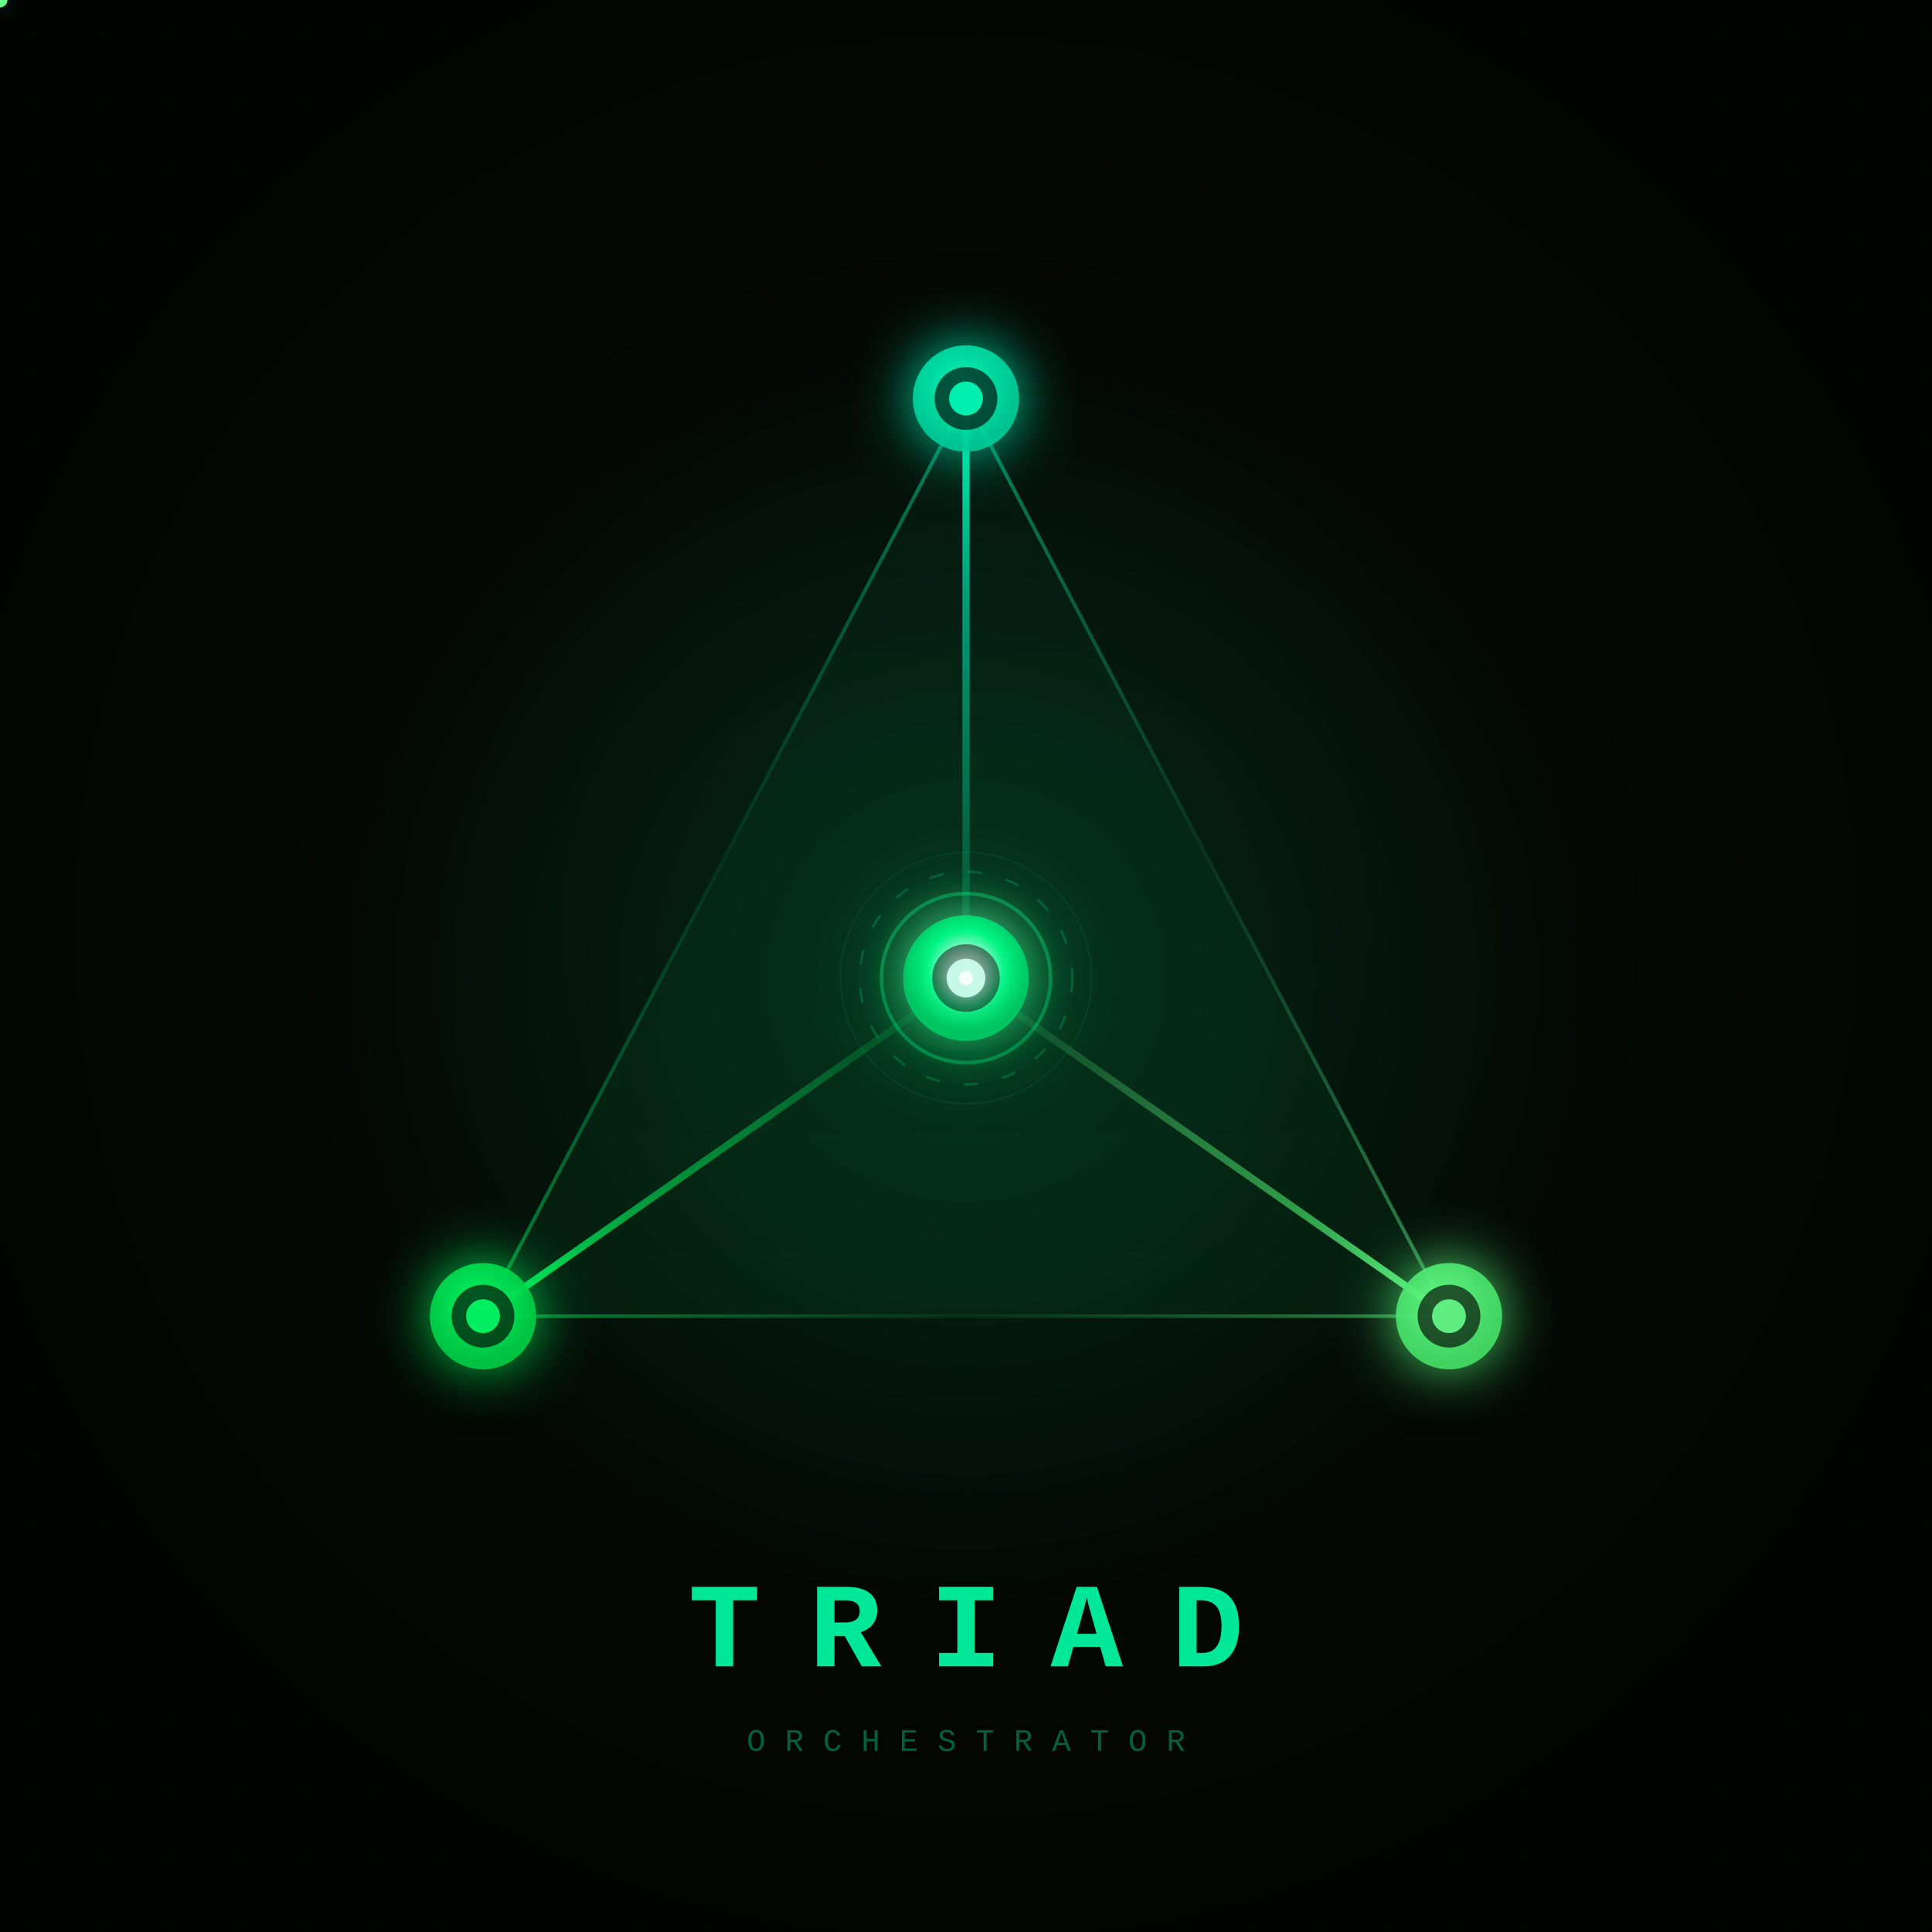
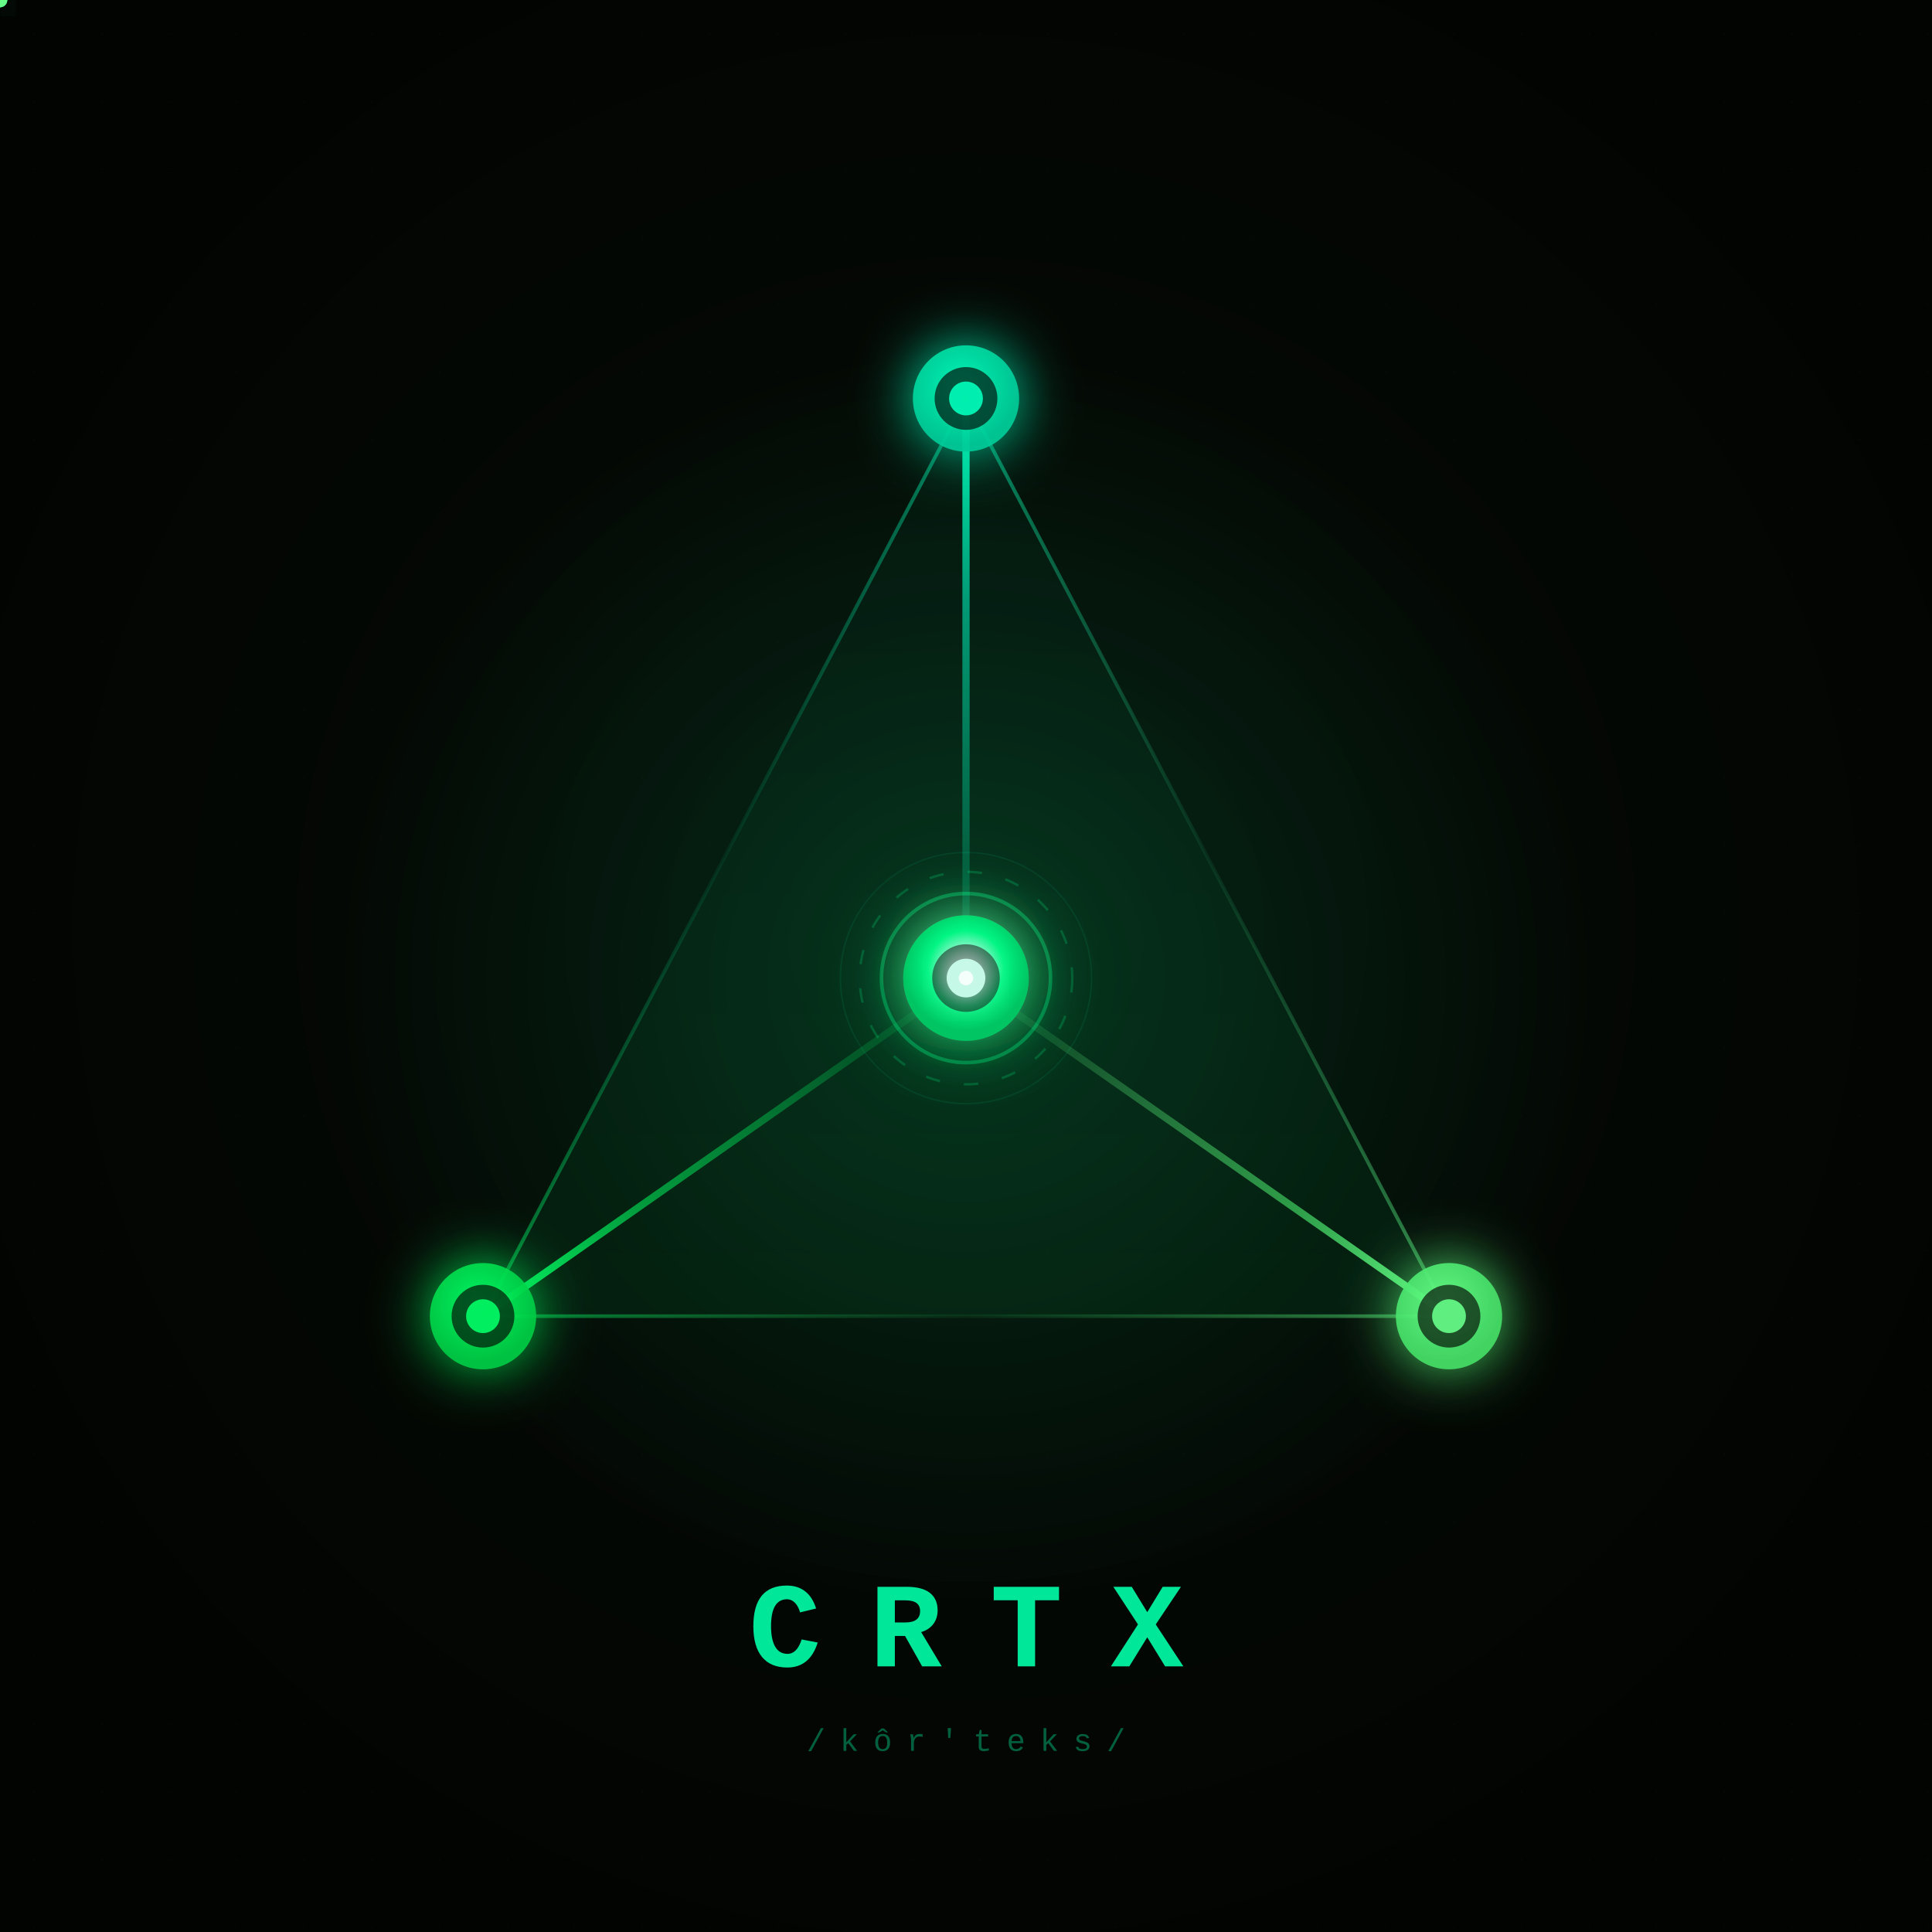
<svg xmlns="http://www.w3.org/2000/svg" viewBox="0 0 800 800" width="800" height="800">
  <defs>
    <radialGradient id="bgR" cx="50%" cy="48%" r="55%">
      <stop offset="0%" stop-color="#060d06" />
      <stop offset="100%" stop-color="#020402" />
    </radialGradient>
    <pattern id="dotsR" width="28" height="28" patternUnits="userSpaceOnUse">
      <circle cx="14" cy="14" r="0.35" fill="#0d1a0d" opacity="0.55" />
    </pattern>
    <filter id="gR" x="-60%" y="-60%" width="220%" height="220%">
      <feGaussianBlur stdDeviation="6" />
      <feComposite in="SourceGraphic" />
    </filter>
    <filter id="gR2" x="-80%" y="-80%" width="260%" height="260%">
      <feGaussianBlur stdDeviation="12" result="b" />
      <feMerge>
        <feMergeNode in="b" />
        <feMergeNode in="SourceGraphic" />
      </feMerge>
    </filter>
    <filter id="gR3" x="-100%" y="-100%" width="300%" height="300%">
      <feGaussianBlur stdDeviation="22" result="b" />
      <feMerge>
        <feMergeNode in="b" />
        <feMergeNode in="SourceGraphic" />
      </feMerge>
    </filter>
    <radialGradient id="nR1" cx="45%" cy="38%" r="55%">
      <stop offset="0%" stop-color="#00ffbb" />
      <stop offset="100%" stop-color="#00cc99" />
    </radialGradient>
    <radialGradient id="nR2" cx="45%" cy="38%" r="55%">
      <stop offset="0%" stop-color="#00ff66" />
      <stop offset="100%" stop-color="#00cc44" />
    </radialGradient>
    <radialGradient id="nR3" cx="45%" cy="38%" r="55%">
      <stop offset="0%" stop-color="#66ff88" />
      <stop offset="100%" stop-color="#44dd66" />
    </radialGradient>
    <linearGradient id="lR1" x1="400" y1="165" x2="400" y2="405" gradientUnits="userSpaceOnUse">
      <stop offset="0%" stop-color="#00ffbb" stop-opacity="1" />
      <stop offset="35%" stop-color="#00ddaa" stop-opacity="0.65" />
      <stop offset="100%" stop-color="#00ffbb" stop-opacity="0.05" />
    </linearGradient>
    <linearGradient id="lR2" x1="200" y1="545" x2="385" y2="415" gradientUnits="userSpaceOnUse">
      <stop offset="0%" stop-color="#00ff66" stop-opacity="1" />
      <stop offset="35%" stop-color="#00dd55" stop-opacity="0.65" />
      <stop offset="100%" stop-color="#00ff66" stop-opacity="0.05" />
    </linearGradient>
    <linearGradient id="lR3" x1="600" y1="545" x2="415" y2="415" gradientUnits="userSpaceOnUse">
      <stop offset="0%" stop-color="#66ff88" stop-opacity="1" />
      <stop offset="35%" stop-color="#44dd66" stop-opacity="0.65" />
      <stop offset="100%" stop-color="#66ff88" stop-opacity="0.05" />
    </linearGradient>
    <linearGradient id="eR1" x1="400" y1="165" x2="200" y2="545" gradientUnits="userSpaceOnUse">
      <stop offset="0%" stop-color="#00ffbb" stop-opacity="0.5" />
      <stop offset="50%" stop-color="#00cc88" stop-opacity="0.08" />
      <stop offset="100%" stop-color="#00ff66" stop-opacity="0.5" />
    </linearGradient>
    <linearGradient id="eR2" x1="200" y1="545" x2="600" y2="545" gradientUnits="userSpaceOnUse">
      <stop offset="0%" stop-color="#00ff66" stop-opacity="0.5" />
      <stop offset="50%" stop-color="#33dd66" stop-opacity="0.08" />
      <stop offset="100%" stop-color="#66ff88" stop-opacity="0.5" />
    </linearGradient>
    <linearGradient id="eR3" x1="600" y1="545" x2="400" y2="165" gradientUnits="userSpaceOnUse">
      <stop offset="0%" stop-color="#66ff88" stop-opacity="0.5" />
      <stop offset="50%" stop-color="#33dd88" stop-opacity="0.08" />
      <stop offset="100%" stop-color="#00ffbb" stop-opacity="0.5" />
    </linearGradient>
    <radialGradient id="arbR" cx="50%" cy="42%" r="50%">
      <stop offset="0%" stop-color="#ffffff" />
      <stop offset="25%" stop-color="#aaffdd" />
      <stop offset="60%" stop-color="#00ff88" />
      <stop offset="100%" stop-color="#00cc66" />
    </radialGradient>
    <radialGradient id="arbRG" cx="50%" cy="50%" r="50%">
      <stop offset="0%" stop-color="#00ff99" stop-opacity="0.3" />
      <stop offset="100%" stop-color="#00ff99" stop-opacity="0" />
    </radialGradient>
    <linearGradient id="tfR" x1="400" y1="165" x2="400" y2="545" gradientUnits="userSpaceOnUse">
      <stop offset="0%" stop-color="#00ffbb" stop-opacity="0.025" />
      <stop offset="100%" stop-color="#00ff66" stop-opacity="0.055" />
    </linearGradient>
    <linearGradient id="ringGrad" x1="0%" y1="0%" x2="100%" y2="0%">
      <stop offset="0%" stop-color="#00ff88" stop-opacity="0.6" />
      <stop offset="50%" stop-color="#00ff88" stop-opacity="0.1" />
      <stop offset="100%" stop-color="#00ff88" stop-opacity="0.6" />
    </linearGradient>
  </defs>
  <rect width="800" height="800" fill="url(#bgR)" />
  <rect width="800" height="800" fill="url(#dotsR)" opacity="0.4" />
  <circle cx="400" cy="405" r="260" fill="url(#arbRG)" opacity="0.45" />
  <polygon points="400,165 200,545 600,545" fill="url(#tfR)" />
  <line x1="400" y1="165" x2="200" y2="545" stroke="url(#eR1)" stroke-width="1.5" />
  <line x1="200" y1="545" x2="600" y2="545" stroke="url(#eR2)" stroke-width="1.5" />
  <line x1="600" y1="545" x2="400" y2="165" stroke="url(#eR3)" stroke-width="1.5" />
  <line x1="400" y1="165" x2="400" y2="405" stroke="url(#lR1)" stroke-width="3" stroke-linecap="round" />
  <line x1="200" y1="545" x2="400" y2="405" stroke="url(#lR2)" stroke-width="3" stroke-linecap="round" />
  <line x1="600" y1="545" x2="400" y2="405" stroke="url(#lR3)" stroke-width="3" stroke-linecap="round" />
  <circle r="3" fill="#00ffbb" filter="url(#gR)">
    <animate attributeName="cx" values="400;400" dur="2s" repeatCount="indefinite" />
    <animate attributeName="cy" values="185;388" dur="2s" repeatCount="indefinite" />
    <animate attributeName="opacity" values="1;0.4;0" dur="2s" repeatCount="indefinite" />
  </circle>
  <circle r="2" fill="#00ffbb" filter="url(#gR)">
    <animate attributeName="cx" values="400;400" dur="2s" begin="0.65s" repeatCount="indefinite" />
    <animate attributeName="cy" values="185;388" dur="2s" begin="0.65s" repeatCount="indefinite" />
    <animate attributeName="opacity" values="0.7;0.3;0" dur="2s" begin="0.65s" repeatCount="indefinite" />
  </circle>
  <circle r="1.5" fill="#00ffbb" filter="url(#gR)">
    <animate attributeName="cx" values="400;400" dur="2s" begin="1.3s" repeatCount="indefinite" />
    <animate attributeName="cy" values="185;388" dur="2s" begin="1.3s" repeatCount="indefinite" />
    <animate attributeName="opacity" values="0.5;0.15;0" dur="2s" begin="1.3s" repeatCount="indefinite" />
  </circle>
  <circle r="3" fill="#00ff66" filter="url(#gR)">
    <animate attributeName="cx" values="214;388" dur="2.3s" repeatCount="indefinite" />
    <animate attributeName="cy" values="535;412" dur="2.3s" repeatCount="indefinite" />
    <animate attributeName="opacity" values="1;0.4;0" dur="2.3s" repeatCount="indefinite" />
  </circle>
  <circle r="2" fill="#00ff66" filter="url(#gR)">
    <animate attributeName="cx" values="214;388" dur="2.3s" begin="0.75s" repeatCount="indefinite" />
    <animate attributeName="cy" values="535;412" dur="2.3s" begin="0.75s" repeatCount="indefinite" />
    <animate attributeName="opacity" values="0.7;0.3;0" dur="2.3s" begin="0.75s" repeatCount="indefinite" />
  </circle>
  <circle r="1.5" fill="#00ff66" filter="url(#gR)">
    <animate attributeName="cx" values="214;388" dur="2.3s" begin="1.5s" repeatCount="indefinite" />
    <animate attributeName="cy" values="535;412" dur="2.3s" begin="1.5s" repeatCount="indefinite" />
    <animate attributeName="opacity" values="0.5;0.15;0" dur="2.3s" begin="1.5s" repeatCount="indefinite" />
  </circle>
  <circle r="3" fill="#66ff88" filter="url(#gR)">
    <animate attributeName="cx" values="586;412" dur="2.1s" repeatCount="indefinite" />
    <animate attributeName="cy" values="535;412" dur="2.1s" repeatCount="indefinite" />
    <animate attributeName="opacity" values="1;0.4;0" dur="2.1s" repeatCount="indefinite" />
  </circle>
  <circle r="2" fill="#66ff88" filter="url(#gR)">
    <animate attributeName="cx" values="586;412" dur="2.1s" begin="0.7s" repeatCount="indefinite" />
    <animate attributeName="cy" values="535;412" dur="2.1s" begin="0.7s" repeatCount="indefinite" />
    <animate attributeName="opacity" values="0.7;0.3;0" dur="2.1s" begin="0.7s" repeatCount="indefinite" />
  </circle>
  <circle r="1.5" fill="#66ff88" filter="url(#gR)">
    <animate attributeName="cx" values="586;412" dur="2.1s" begin="1.4s" repeatCount="indefinite" />
    <animate attributeName="cy" values="535;412" dur="2.1s" begin="1.4s" repeatCount="indefinite" />
    <animate attributeName="opacity" values="0.5;0.15;0" dur="2.1s" begin="1.4s" repeatCount="indefinite" />
  </circle>
  <circle cx="400" cy="165" r="22" fill="url(#nR1)" filter="url(#gR2)" opacity="0.95" />
  <circle cx="400" cy="165" r="13" fill="#020402" opacity="0.65" />
  <circle cx="400" cy="165" r="7" fill="#00ffbb" opacity="0.9" />
  <circle cx="200" cy="545" r="22" fill="url(#nR2)" filter="url(#gR2)" opacity="0.95" />
  <circle cx="200" cy="545" r="13" fill="#020402" opacity="0.65" />
  <circle cx="200" cy="545" r="7" fill="#00ff66" opacity="0.9" />
  <circle cx="600" cy="545" r="22" fill="url(#nR3)" filter="url(#gR2)" opacity="0.95" />
  <circle cx="600" cy="545" r="13" fill="#020402" opacity="0.65" />
  <circle cx="600" cy="545" r="7" fill="#66ff88" opacity="0.9" />
  <circle cx="400" cy="405" r="52" fill="none" stroke="#00ff99" stroke-width="0.6" opacity="0.08" filter="url(#gR3)" />
  <circle cx="400" cy="405" r="44" fill="none" stroke="#00ff88" stroke-width="1" stroke-dasharray="6 10" opacity="0.2" filter="url(#gR2)">
    <animateTransform attributeName="transform" type="rotate" from="0 400 405" to="360 400 405" dur="20s" repeatCount="indefinite" />
  </circle>
  <circle cx="400" cy="405" r="35" fill="none" stroke="#00ff88" stroke-width="1.5" opacity="0.35" filter="url(#gR2)" />
  <circle cx="400" cy="405" r="26" fill="url(#arbR)" filter="url(#gR2)" opacity="0.95" />
  <circle cx="400" cy="405" r="14" fill="#020402" opacity="0.55" />
  <circle cx="400" cy="405" r="8" fill="#ccffee" opacity="0.95" filter="url(#gR)" />
  <circle cx="400" cy="405" r="3" fill="#ffffff" opacity="0.8" />
  <circle cx="400" cy="405" r="26" fill="none" stroke="#00ffaa" stroke-width="1.5" opacity="0">
    <animate attributeName="r" values="26;55" dur="2.8s" repeatCount="indefinite" />
    <animate attributeName="opacity" values="0.5;0" dur="2.8s" repeatCount="indefinite" />
  </circle>
  <circle cx="400" cy="405" r="26" fill="none" stroke="#00ff88" stroke-width="1" opacity="0">
    <animate attributeName="r" values="26;68" dur="2.8s" begin="0.9s" repeatCount="indefinite" />
    <animate attributeName="opacity" values="0.3;0" dur="2.8s" begin="0.9s" repeatCount="indefinite" />
  </circle>
  <circle cx="400" cy="405" r="26" fill="none" stroke="#00ff66" stroke-width="0.7" opacity="0">
    <animate attributeName="r" values="26;80" dur="2.8s" begin="1.8s" repeatCount="indefinite" />
    <animate attributeName="opacity" values="0.15;0" dur="2.8s" begin="1.8s" repeatCount="indefinite" />
  </circle>
-   <text x="400" y="690" text-anchor="middle" font-family="'SF Mono','Fira Code','JetBrains Mono','Courier New',monospace" font-size="50" font-weight="700" letter-spacing="20" fill="#00ffaa" opacity="0.9">TRIAD</text>
-   <text x="400" y="725" text-anchor="middle" font-family="'SF Mono','Fira Code','JetBrains Mono','Courier New',monospace" font-size="13" font-weight="400" letter-spacing="8" fill="#00cc88" opacity="0.45">ORCHESTRATOR</text>
+   <text x="400" y="690" text-anchor="middle" font-family="'SF Mono','Fira Code','JetBrains Mono','Courier New',monospace" font-size="50" font-weight="700" letter-spacing="20" fill="#00ffaa" opacity="0.9">CRTX</text>
+   <text x="400" y="725" text-anchor="middle" font-family="'SF Mono','Fira Code','JetBrains Mono','Courier New',monospace" font-size="13" font-weight="400" letter-spacing="6" fill="#00cc88" opacity="0.45">/kôr'teks/</text>
</svg>
